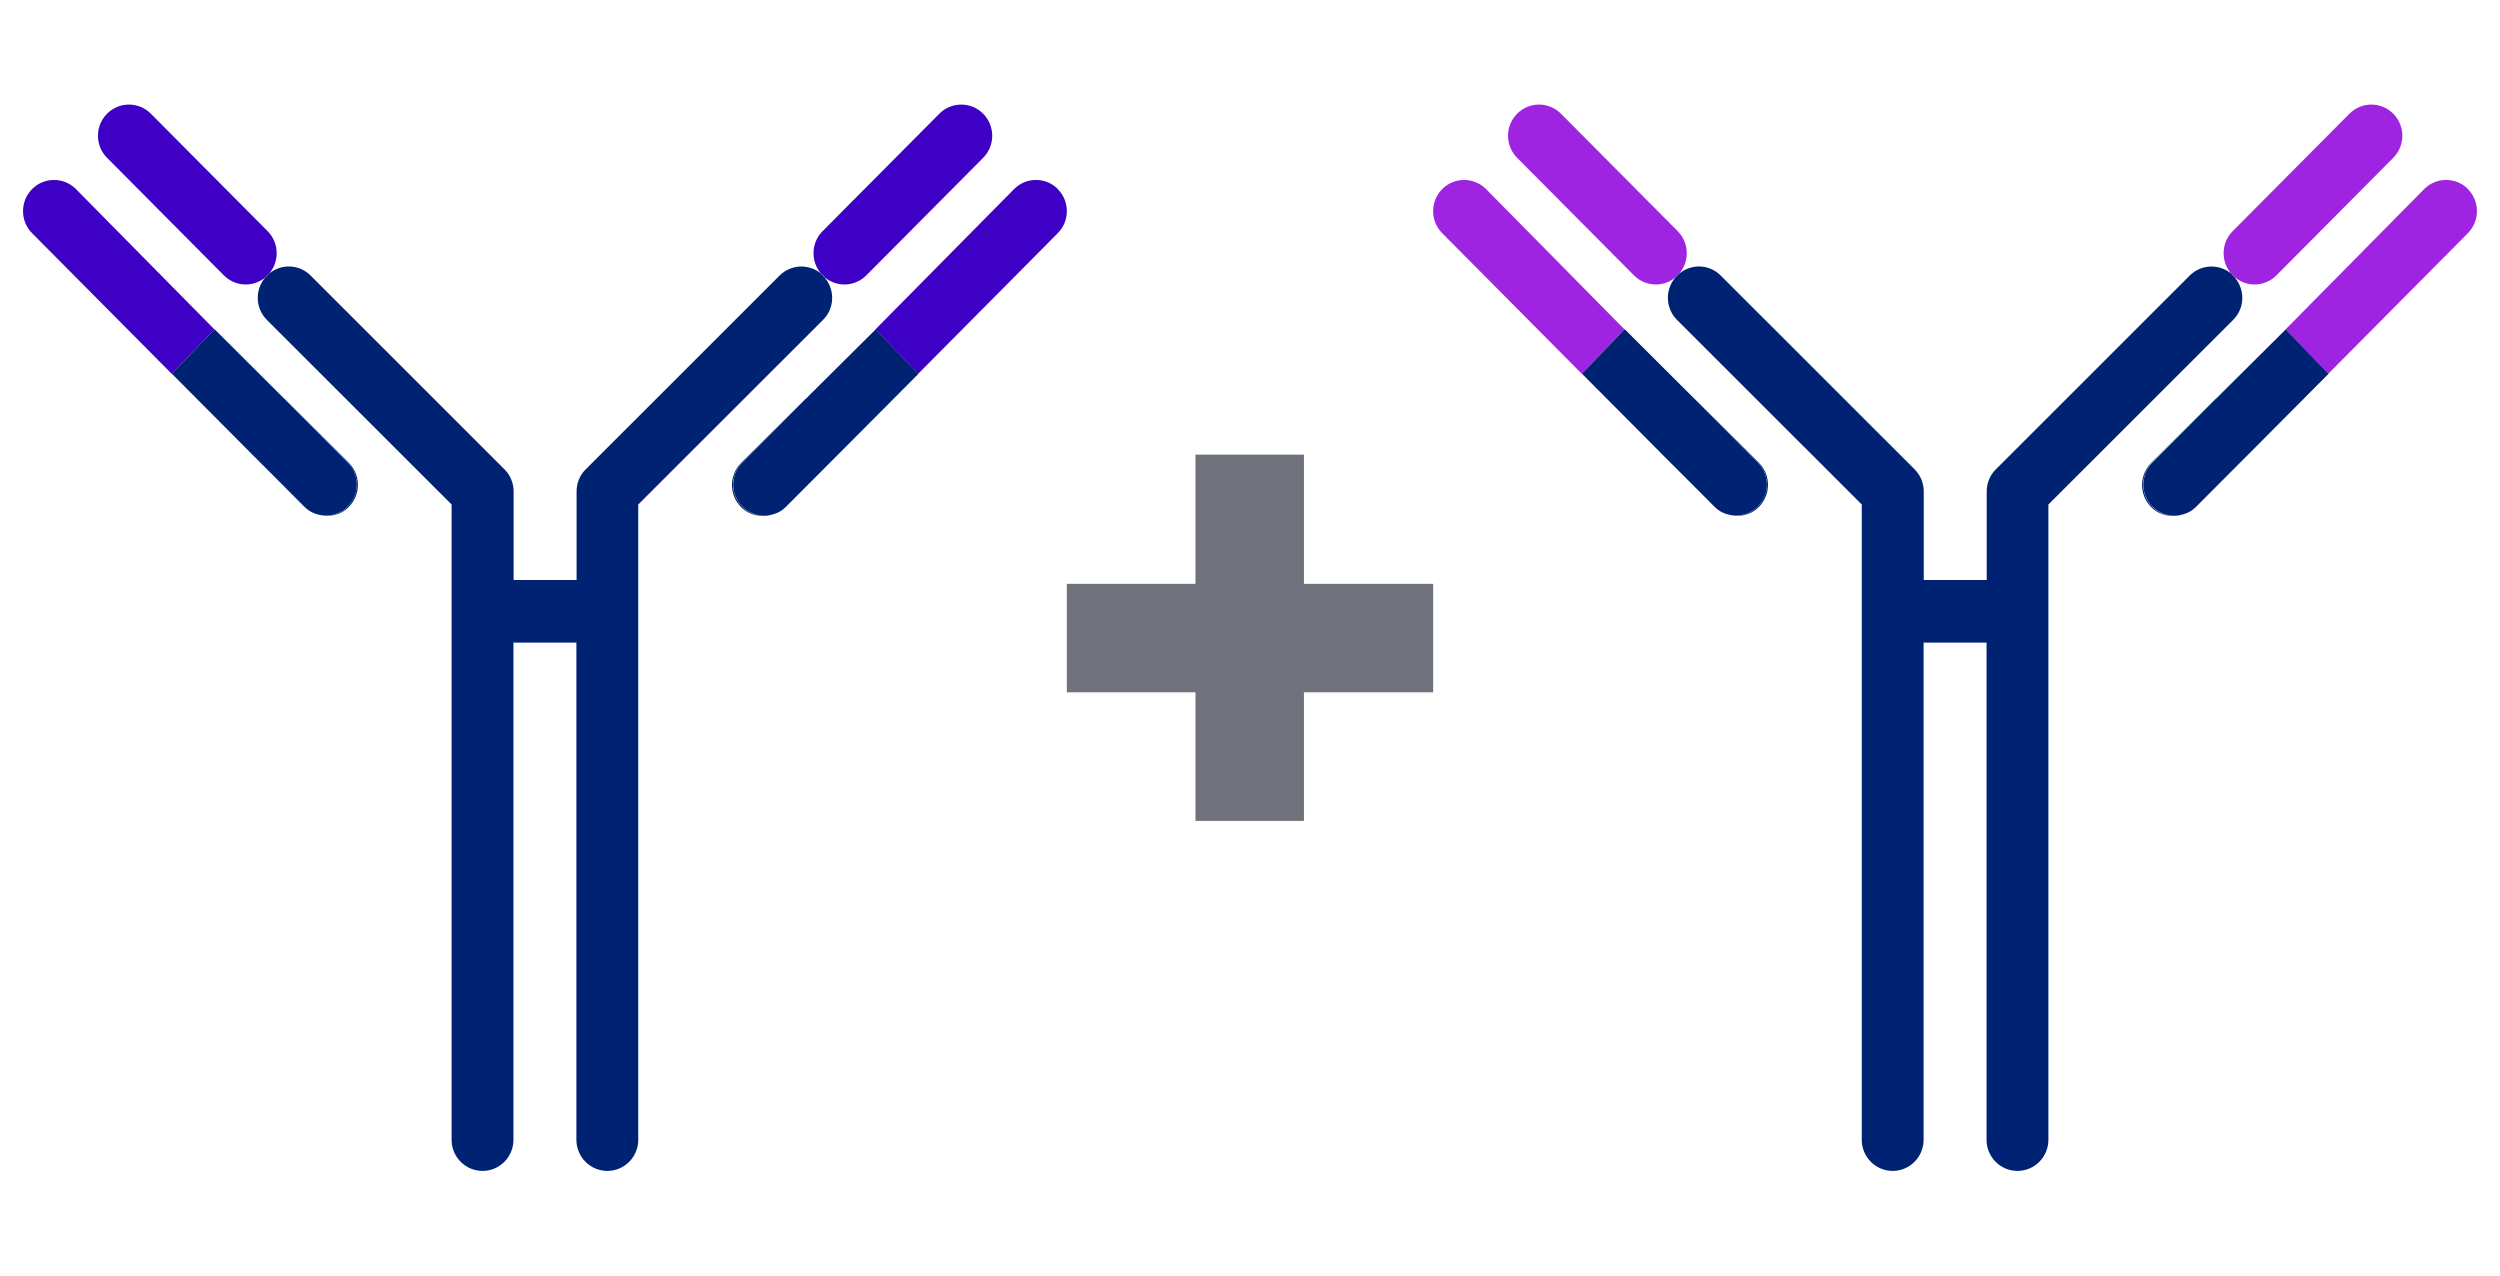
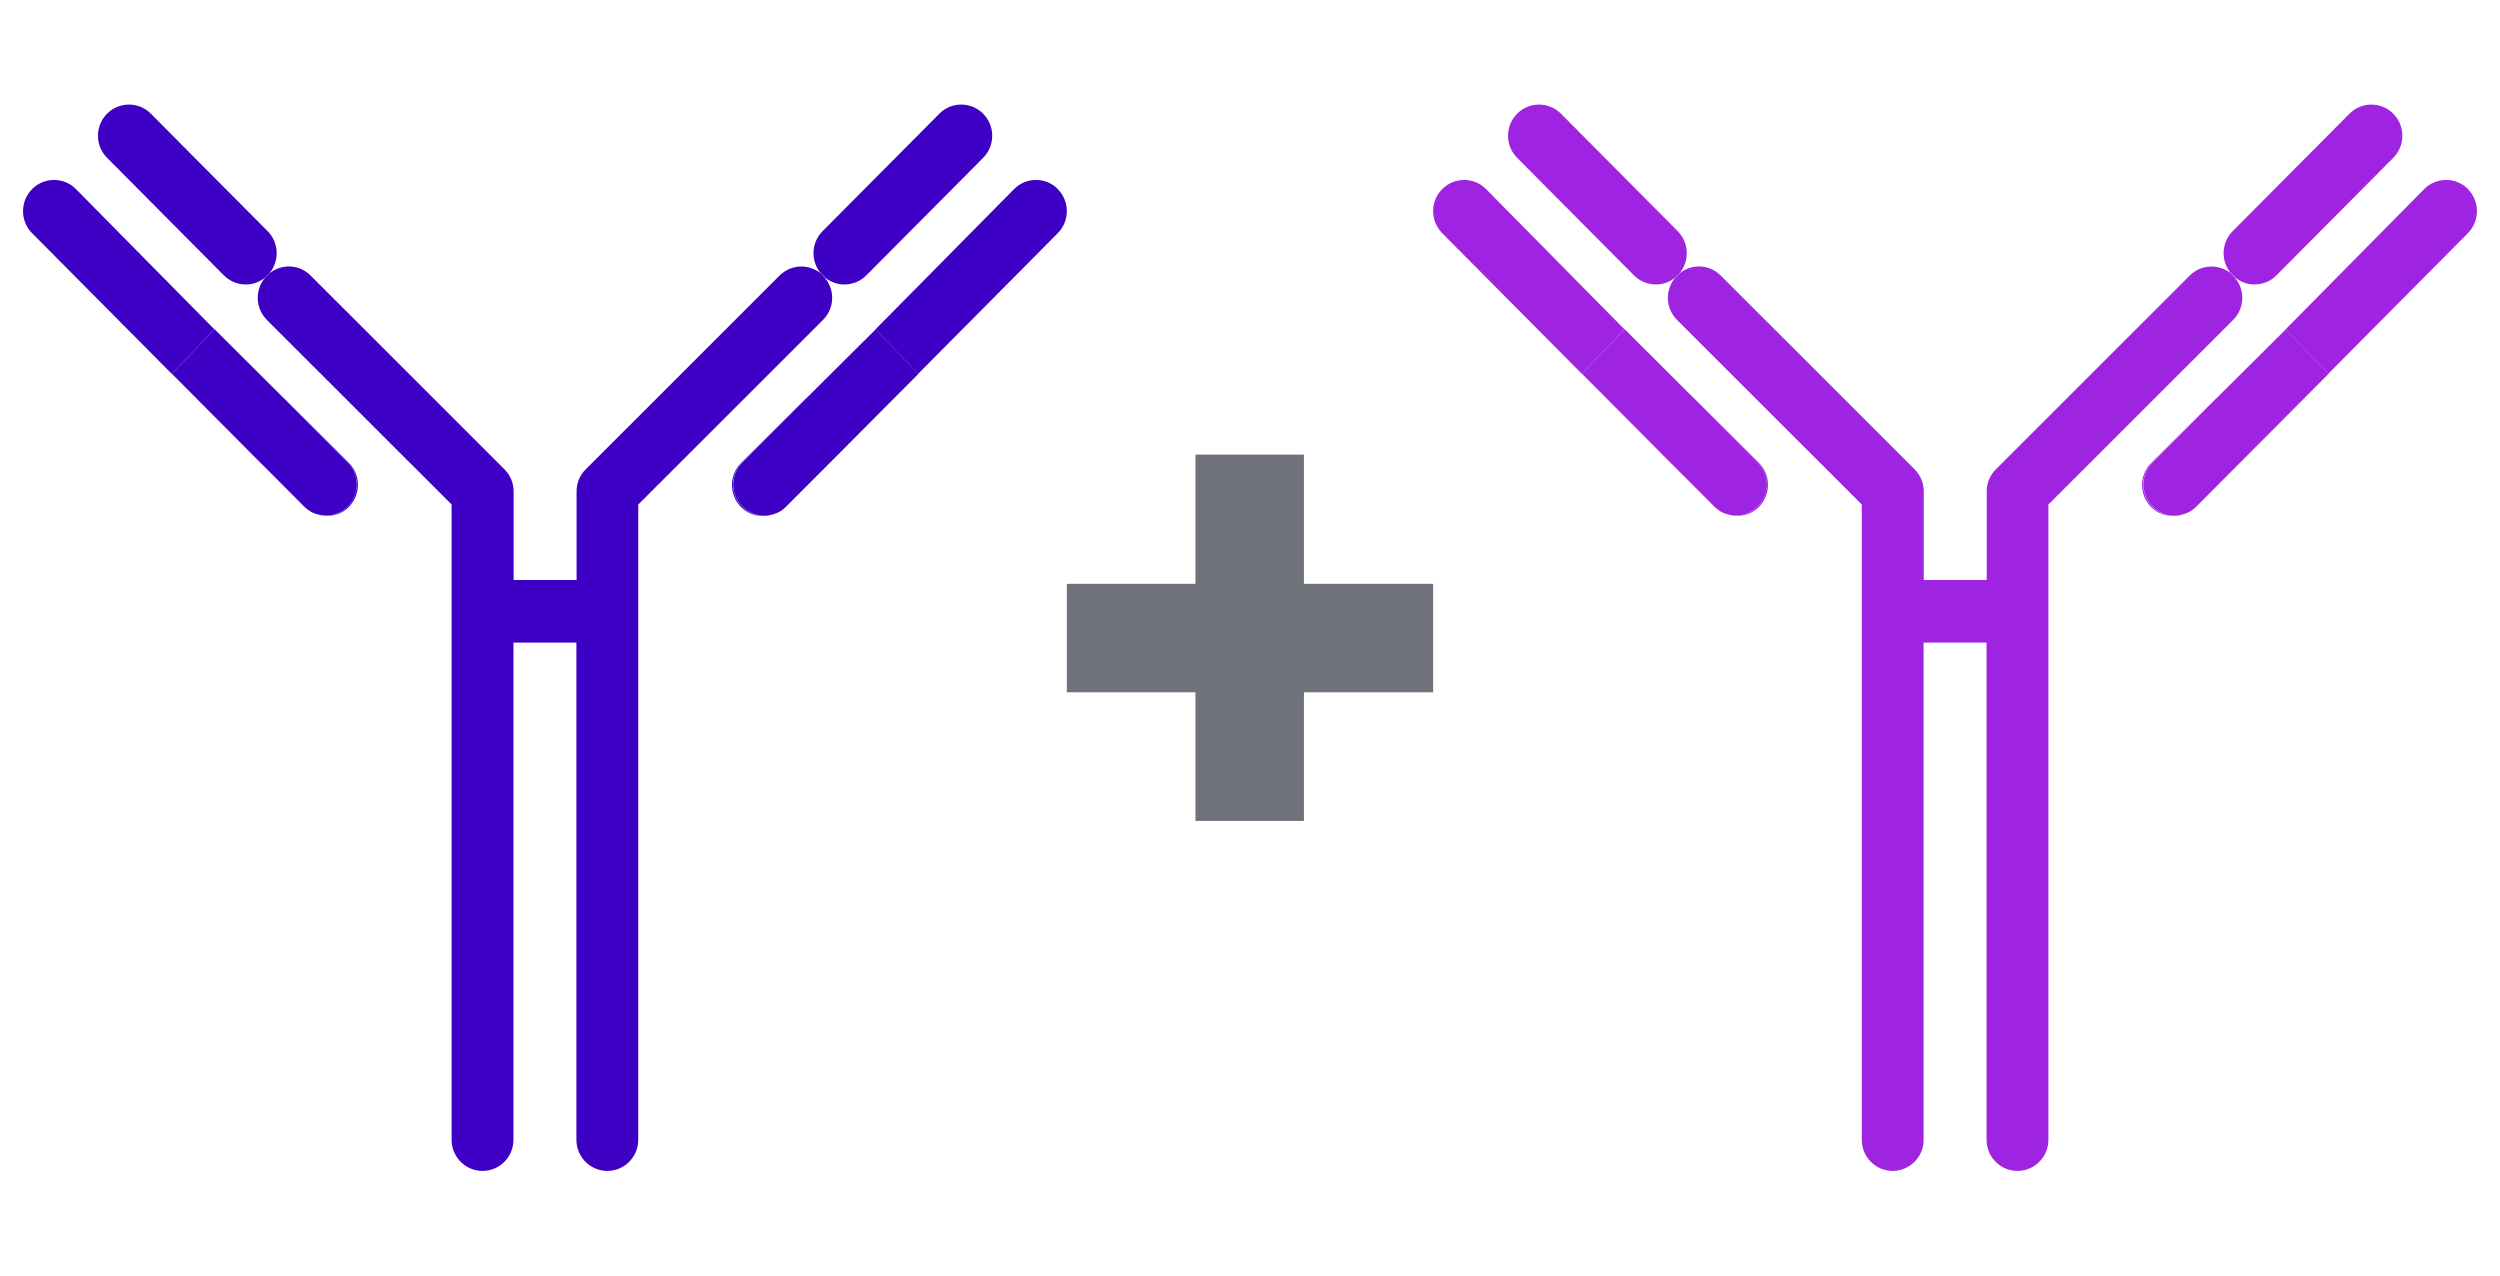
<svg xmlns="http://www.w3.org/2000/svg" width="98" height="50" viewBox="0 0 98 50" fill="none">
  <path d="M10.55 10.725C10.962 10.247 10.944 9.524 10.494 9.065L5.914 4.458C5.439 3.98 4.671 3.98 4.196 4.458C3.721 4.936 3.721 5.709 4.196 6.186L8.776 10.794C9.013 11.033 9.325 11.152 9.638 11.152C9.907 11.152 10.175 11.058 10.4 10.876C10.419 10.851 10.438 10.825 10.456 10.806C10.488 10.775 10.519 10.756 10.55 10.731" fill="#3F00C5" />
-   <path d="M9.774 17.702L11.917 19.858C11.98 19.921 12.049 19.978 12.117 20.022C12.055 19.978 11.999 19.934 11.949 19.883L9.774 17.708V17.702Z" fill="#002273" />
+   <path d="M9.774 17.702L11.917 19.858C11.98 19.921 12.049 19.978 12.117 20.022C12.055 19.978 11.999 19.934 11.949 19.883L9.774 17.708V17.702Z" fill="#3F00C5" />
  <path d="M2.977 7.412C2.502 6.935 1.733 6.935 1.258 7.412C0.784 7.89 0.784 8.663 1.258 9.141L6.732 14.654L8.406 12.913L2.977 7.412Z" fill="#3F00C5" />
-   <path d="M10.549 10.725C10.518 10.75 10.481 10.775 10.456 10.8C10.437 10.826 10.418 10.845 10.399 10.87C10.431 10.845 10.468 10.819 10.493 10.794C10.512 10.775 10.531 10.75 10.549 10.725Z" fill="#002273" />
-   <path d="M6.732 14.654L9.775 17.702L6.732 14.648V14.654Z" fill="#002273" />
-   <path d="M11.143 15.628L13.629 18.13C14.104 18.607 14.104 19.381 13.629 19.858C13.392 20.097 13.079 20.216 12.767 20.216C12.655 20.216 12.542 20.198 12.436 20.166C12.861 20.298 13.342 20.21 13.673 19.871C14.148 19.393 14.148 18.62 13.673 18.142L11.143 15.622V15.628Z" fill="#002273" />
-   <path d="M13.629 19.858C14.104 19.381 14.104 18.608 13.629 18.13L11.142 15.628L8.412 12.906L6.737 14.647L9.774 17.702L11.948 19.877C11.998 19.927 12.06 19.978 12.117 20.015C12.217 20.085 12.329 20.129 12.442 20.16C12.548 20.192 12.66 20.21 12.773 20.21C13.085 20.21 13.391 20.091 13.635 19.852" fill="#002273" />
-   <path d="M12.443 20.166C12.331 20.128 12.218 20.091 12.118 20.021C12.218 20.084 12.331 20.135 12.443 20.166Z" fill="#002273" />
+   <path d="M10.549 10.725C10.518 10.75 10.481 10.775 10.456 10.8C10.437 10.826 10.418 10.845 10.399 10.87C10.431 10.845 10.468 10.819 10.493 10.794C10.512 10.775 10.531 10.75 10.549 10.725Z" fill="#3F00C5" />
+   <path d="M6.732 14.654L9.775 17.702L6.732 14.648V14.654Z" fill="#3F00C5" />
+   <path d="M11.143 15.628L13.629 18.13C14.104 18.607 14.104 19.381 13.629 19.858C13.392 20.097 13.079 20.216 12.767 20.216C12.655 20.216 12.542 20.198 12.436 20.166C12.861 20.298 13.342 20.21 13.673 19.871C14.148 19.393 14.148 18.62 13.673 18.142L11.143 15.622V15.628Z" fill="#3F00C5" />
+   <path d="M13.629 19.858C14.104 19.381 14.104 18.608 13.629 18.13L11.142 15.628L8.412 12.906L6.737 14.647L9.774 17.702L11.948 19.877C11.998 19.927 12.06 19.978 12.117 20.015C12.217 20.085 12.329 20.129 12.442 20.16C12.548 20.192 12.66 20.21 12.773 20.21C13.085 20.21 13.391 20.091 13.635 19.852" fill="#3F00C5" />
+   <path d="M12.443 20.166C12.331 20.128 12.218 20.091 12.118 20.021C12.218 20.084 12.331 20.135 12.443 20.166Z" fill="#3F00C5" />
  <path d="M32.335 10.876C32.56 11.058 32.829 11.152 33.098 11.152C33.41 11.152 33.722 11.033 33.96 10.794L38.54 6.186C39.014 5.709 39.014 4.936 38.54 4.458C38.065 3.98 37.296 3.98 36.821 4.458L32.242 9.065C31.792 9.518 31.773 10.247 32.185 10.725C32.217 10.75 32.254 10.775 32.279 10.8C32.304 10.819 32.317 10.844 32.335 10.869" fill="#3F00C5" />
-   <path d="M30.611 20.022C30.68 19.978 30.749 19.921 30.811 19.858L32.954 17.702L30.78 19.877C30.73 19.934 30.668 19.978 30.611 20.015" fill="#002273" />
+   <path d="M30.611 20.022C30.68 19.978 30.749 19.921 30.811 19.858L32.954 17.702L30.78 19.877C30.73 19.934 30.668 19.978 30.611 20.015" fill="#3F00C5" />
  <path d="M41.47 7.412C40.995 6.935 40.227 6.935 39.752 7.412L34.316 12.913L35.991 14.654L41.464 9.141C41.939 8.663 41.939 7.89 41.464 7.412" fill="#3F00C5" />
-   <path d="M32.336 10.876C32.304 10.851 32.267 10.826 32.242 10.794C32.223 10.775 32.205 10.75 32.186 10.725C31.711 10.335 31.011 10.354 30.561 10.8L22.958 18.4C22.726 18.626 22.602 18.941 22.602 19.267V22.737H20.134V19.267C20.134 18.941 20.009 18.633 19.777 18.4L12.174 10.8C11.73 10.354 11.03 10.329 10.549 10.725C10.53 10.75 10.512 10.775 10.493 10.794C10.462 10.826 10.431 10.845 10.399 10.876C9.987 11.354 10.006 12.076 10.456 12.535L17.703 19.777V44.681C17.703 45.353 18.247 45.9 18.915 45.9C19.584 45.9 20.127 45.353 20.127 44.681V25.189H22.595V44.681C22.595 45.353 23.139 45.9 23.807 45.9C24.476 45.9 25.019 45.353 25.019 44.681V19.777L32.267 12.535C32.723 12.076 32.736 11.354 32.323 10.876" fill="#002273" />
-   <path d="M32.337 10.876C32.337 10.876 32.299 10.825 32.28 10.806C32.249 10.775 32.218 10.756 32.187 10.731C32.205 10.756 32.224 10.781 32.243 10.8C32.274 10.832 32.305 10.85 32.337 10.882" fill="#002273" />
-   <path d="M35.997 14.654L35.991 14.648L32.954 17.702L35.997 14.654Z" fill="#002273" />
-   <path d="M29.093 19.858C28.618 19.381 28.618 18.607 29.093 18.13L31.58 15.628L29.049 18.148C28.575 18.626 28.575 19.399 29.049 19.877C29.381 20.21 29.862 20.305 30.287 20.173C30.18 20.204 30.068 20.223 29.955 20.223C29.643 20.223 29.337 20.103 29.093 19.865" fill="#002273" />
-   <path d="M31.587 15.628L29.1 18.13C28.625 18.608 28.625 19.381 29.1 19.858C29.338 20.097 29.65 20.217 29.962 20.217C30.075 20.217 30.187 20.198 30.294 20.166C30.406 20.129 30.518 20.091 30.619 20.022C30.681 19.978 30.737 19.934 30.787 19.884L32.962 17.709L35.998 14.654L34.324 12.913L31.593 15.628H31.587Z" fill="#002273" />
-   <path d="M30.611 20.021C30.511 20.091 30.399 20.135 30.286 20.166C30.399 20.135 30.511 20.084 30.611 20.021Z" fill="#002273" />
+   <path d="M32.336 10.876C32.304 10.851 32.267 10.826 32.242 10.794C32.223 10.775 32.205 10.75 32.186 10.725C31.711 10.335 31.011 10.354 30.561 10.8L22.958 18.4C22.726 18.626 22.602 18.941 22.602 19.267V22.737H20.134V19.267C20.134 18.941 20.009 18.633 19.777 18.4L12.174 10.8C11.73 10.354 11.03 10.329 10.549 10.725C10.53 10.75 10.512 10.775 10.493 10.794C10.462 10.826 10.431 10.845 10.399 10.876C9.987 11.354 10.006 12.076 10.456 12.535L17.703 19.777V44.681C17.703 45.353 18.247 45.9 18.915 45.9C19.584 45.9 20.127 45.353 20.127 44.681V25.189H22.595V44.681C22.595 45.353 23.139 45.9 23.807 45.9C24.476 45.9 25.019 45.353 25.019 44.681V19.777L32.267 12.535C32.723 12.076 32.736 11.354 32.323 10.876" fill="#3F00C5" />
+   <path d="M32.337 10.876C32.337 10.876 32.299 10.825 32.28 10.806C32.249 10.775 32.218 10.756 32.187 10.731C32.205 10.756 32.224 10.781 32.243 10.8C32.274 10.832 32.305 10.85 32.337 10.882" fill="#3F00C5" />
+   <path d="M35.997 14.654L35.991 14.648L32.954 17.702L35.997 14.654Z" fill="#3F00C5" />
+   <path d="M29.093 19.858C28.618 19.381 28.618 18.607 29.093 18.13L31.58 15.628L29.049 18.148C28.575 18.626 28.575 19.399 29.049 19.877C29.381 20.21 29.862 20.305 30.287 20.173C30.18 20.204 30.068 20.223 29.955 20.223C29.643 20.223 29.337 20.103 29.093 19.865" fill="#3F00C5" />
+   <path d="M31.587 15.628L29.1 18.13C28.625 18.608 28.625 19.381 29.1 19.858C29.338 20.097 29.65 20.217 29.962 20.217C30.075 20.217 30.187 20.198 30.294 20.166C30.406 20.129 30.518 20.091 30.619 20.022C30.681 19.978 30.737 19.934 30.787 19.884L32.962 17.709L35.998 14.654L34.324 12.913L31.593 15.628H31.587Z" fill="#3F00C5" />
+   <path d="M30.611 20.021C30.511 20.091 30.399 20.135 30.286 20.166C30.399 20.135 30.511 20.084 30.611 20.021Z" fill="#3F00C5" />
  <path d="M41.82 22.886H46.862V17.821H51.114V22.886H56.179V27.138H51.114V32.179H46.862V27.138H41.82V22.886Z" fill="#6F727B" />
  <path d="M65.826 10.725C66.238 10.247 66.219 9.524 65.769 9.065L61.19 4.458C60.715 3.98 59.946 3.98 59.471 4.458C58.996 4.936 58.996 5.709 59.471 6.186L64.051 10.794C64.288 11.033 64.601 11.152 64.913 11.152C65.182 11.152 65.451 11.058 65.675 10.876C65.694 10.851 65.713 10.825 65.732 10.806C65.763 10.775 65.794 10.756 65.826 10.731" fill="#9F24E2" />
  <path d="M65.051 17.702L67.194 19.858C67.256 19.921 67.325 19.978 67.394 20.022C67.331 19.978 67.275 19.934 67.225 19.883L65.051 17.708V17.702Z" fill="#9F24E2" />
  <path d="M58.253 7.412C57.778 6.935 57.01 6.935 56.535 7.412C56.06 7.89 56.06 8.663 56.535 9.141L62.008 14.654L63.682 12.913L58.253 7.412Z" fill="#9F24E2" />
-   <path d="M65.826 10.725C65.794 10.75 65.757 10.775 65.732 10.8C65.713 10.826 65.695 10.845 65.676 10.87C65.707 10.845 65.745 10.819 65.769 10.794C65.788 10.775 65.807 10.75 65.826 10.725Z" fill="#002273" />
-   <path d="M62.009 14.654L65.052 17.702L62.009 14.648V14.654Z" fill="#002273" />
-   <path d="M66.419 15.628L68.906 18.13C69.38 18.607 69.38 19.381 68.906 19.858C68.668 20.097 68.356 20.216 68.043 20.216C67.931 20.216 67.819 20.198 67.712 20.166C68.137 20.298 68.618 20.21 68.949 19.871C69.424 19.393 69.424 18.62 68.949 18.142L66.419 15.622V15.628Z" fill="#002273" />
-   <path d="M68.905 19.858C69.38 19.381 69.38 18.608 68.905 18.13L66.418 15.628L63.688 12.906L62.014 14.647L65.05 17.702L67.224 19.877C67.274 19.927 67.337 19.978 67.393 20.015C67.493 20.085 67.606 20.129 67.718 20.16C67.824 20.192 67.937 20.21 68.049 20.21C68.362 20.21 68.668 20.091 68.911 19.852" fill="#002273" />
-   <path d="M67.719 20.166C67.607 20.128 67.495 20.091 67.394 20.021C67.495 20.084 67.607 20.135 67.719 20.166Z" fill="#002273" />
+   <path d="M65.826 10.725C65.794 10.75 65.757 10.775 65.732 10.8C65.713 10.826 65.695 10.845 65.676 10.87C65.707 10.845 65.745 10.819 65.769 10.794C65.788 10.775 65.807 10.75 65.826 10.725Z" fill="#9F24E2" />
+   <path d="M62.009 14.654L65.052 17.702L62.009 14.648V14.654Z" fill="#9F24E2" />
+   <path d="M66.419 15.628L68.906 18.13C69.38 18.607 69.38 19.381 68.906 19.858C68.668 20.097 68.356 20.216 68.043 20.216C67.931 20.216 67.819 20.198 67.712 20.166C68.137 20.298 68.618 20.21 68.949 19.871C69.424 19.393 69.424 18.62 68.949 18.142L66.419 15.622V15.628Z" fill="#9F24E2" />
+   <path d="M68.905 19.858C69.38 19.381 69.38 18.608 68.905 18.13L66.418 15.628L63.688 12.906L62.014 14.647L65.05 17.702L67.224 19.877C67.274 19.927 67.337 19.978 67.393 20.015C67.493 20.085 67.606 20.129 67.718 20.16C67.824 20.192 67.937 20.21 68.049 20.21C68.362 20.21 68.668 20.091 68.911 19.852" fill="#9F24E2" />
+   <path d="M67.719 20.166C67.607 20.128 67.495 20.091 67.394 20.021C67.495 20.084 67.607 20.135 67.719 20.166Z" fill="#9F24E2" />
  <path d="M87.612 10.876C87.837 11.058 88.105 11.152 88.374 11.152C88.686 11.152 88.999 11.033 89.236 10.794L93.816 6.186C94.291 5.709 94.291 4.936 93.816 4.458C93.341 3.98 92.573 3.98 92.098 4.458L87.518 9.065C87.068 9.518 87.049 10.247 87.462 10.725C87.493 10.75 87.531 10.775 87.556 10.8C87.581 10.819 87.593 10.844 87.612 10.869" fill="#9F24E2" />
  <path d="M85.889 20.022C85.957 19.978 86.026 19.921 86.089 19.858L88.232 17.702L86.057 19.877C86.007 19.934 85.945 19.978 85.889 20.015" fill="#9F24E2" />
  <path d="M96.747 7.412C96.272 6.935 95.503 6.935 95.028 7.412L89.593 12.913L91.267 14.654L96.74 9.141C97.215 8.663 97.215 7.89 96.74 7.412" fill="#9F24E2" />
-   <path d="M87.613 10.876C87.582 10.851 87.544 10.826 87.519 10.794C87.501 10.775 87.482 10.75 87.463 10.725C86.988 10.335 86.288 10.354 85.839 10.8L78.235 18.4C78.004 18.626 77.879 18.941 77.879 19.267V22.737H75.411V19.267C75.411 18.941 75.286 18.633 75.055 18.4L67.451 10.8C67.007 10.354 66.308 10.329 65.827 10.725C65.808 10.75 65.789 10.775 65.77 10.794C65.739 10.826 65.708 10.845 65.677 10.876C65.264 11.354 65.283 12.076 65.733 12.535L72.981 19.777V44.681C72.981 45.353 73.524 45.9 74.193 45.9C74.861 45.9 75.405 45.353 75.405 44.681V25.189H77.873V44.681C77.873 45.353 78.416 45.9 79.085 45.9C79.753 45.9 80.297 45.353 80.297 44.681V19.777L87.544 12.535C88 12.076 88.013 11.354 87.601 10.876" fill="#002273" />
-   <path d="M87.613 10.876C87.613 10.876 87.575 10.825 87.557 10.806C87.525 10.775 87.494 10.756 87.463 10.731C87.482 10.756 87.5 10.781 87.519 10.8C87.55 10.832 87.582 10.85 87.613 10.882" fill="#002273" />
-   <path d="M91.273 14.654L91.267 14.648L88.231 17.702L91.273 14.654Z" fill="#002273" />
-   <path d="M84.369 19.858C83.894 19.381 83.894 18.607 84.369 18.13L86.855 15.628L84.325 18.148C83.85 18.626 83.85 19.399 84.325 19.877C84.656 20.21 85.137 20.305 85.562 20.173C85.456 20.204 85.343 20.223 85.231 20.223C84.918 20.223 84.612 20.103 84.369 19.865" fill="#002273" />
-   <path d="M86.863 15.628L84.377 18.13C83.902 18.608 83.902 19.381 84.377 19.858C84.614 20.097 84.927 20.217 85.239 20.217C85.351 20.217 85.464 20.198 85.57 20.166C85.682 20.129 85.795 20.091 85.895 20.022C85.957 19.978 86.014 19.934 86.064 19.884L88.238 17.709L91.274 14.654L89.6 12.913L86.87 15.628H86.863Z" fill="#002273" />
-   <path d="M85.887 20.021C85.787 20.091 85.675 20.135 85.562 20.166C85.675 20.135 85.787 20.084 85.887 20.021Z" fill="#002273" />
+   <path d="M87.613 10.876C87.582 10.851 87.544 10.826 87.519 10.794C87.501 10.775 87.482 10.75 87.463 10.725C86.988 10.335 86.288 10.354 85.839 10.8L78.235 18.4C78.004 18.626 77.879 18.941 77.879 19.267V22.737H75.411V19.267C75.411 18.941 75.286 18.633 75.055 18.4L67.451 10.8C67.007 10.354 66.308 10.329 65.827 10.725C65.808 10.75 65.789 10.775 65.77 10.794C65.739 10.826 65.708 10.845 65.677 10.876C65.264 11.354 65.283 12.076 65.733 12.535L72.981 19.777V44.681C72.981 45.353 73.524 45.9 74.193 45.9C74.861 45.9 75.405 45.353 75.405 44.681V25.189H77.873V44.681C77.873 45.353 78.416 45.9 79.085 45.9C79.753 45.9 80.297 45.353 80.297 44.681V19.777L87.544 12.535C88 12.076 88.013 11.354 87.601 10.876" fill="#9F24E2" />
+   <path d="M87.613 10.876C87.613 10.876 87.575 10.825 87.557 10.806C87.525 10.775 87.494 10.756 87.463 10.731C87.482 10.756 87.5 10.781 87.519 10.8C87.55 10.832 87.582 10.85 87.613 10.882" fill="#9F24E2" />
+   <path d="M91.273 14.654L91.267 14.648L88.231 17.702L91.273 14.654Z" fill="#9F24E2" />
+   <path d="M84.369 19.858C83.894 19.381 83.894 18.607 84.369 18.13L86.855 15.628L84.325 18.148C83.85 18.626 83.85 19.399 84.325 19.877C84.656 20.21 85.137 20.305 85.562 20.173C85.456 20.204 85.343 20.223 85.231 20.223C84.918 20.223 84.612 20.103 84.369 19.865" fill="#9F24E2" />
+   <path d="M86.863 15.628L84.377 18.13C83.902 18.608 83.902 19.381 84.377 19.858C84.614 20.097 84.927 20.217 85.239 20.217C85.351 20.217 85.464 20.198 85.57 20.166C85.682 20.129 85.795 20.091 85.895 20.022C85.957 19.978 86.014 19.934 86.064 19.884L88.238 17.709L91.274 14.654L89.6 12.913L86.87 15.628H86.863Z" fill="#9F24E2" />
+   <path d="M85.887 20.021C85.787 20.091 85.675 20.135 85.562 20.166C85.675 20.135 85.787 20.084 85.887 20.021Z" fill="#9F24E2" />
</svg>
